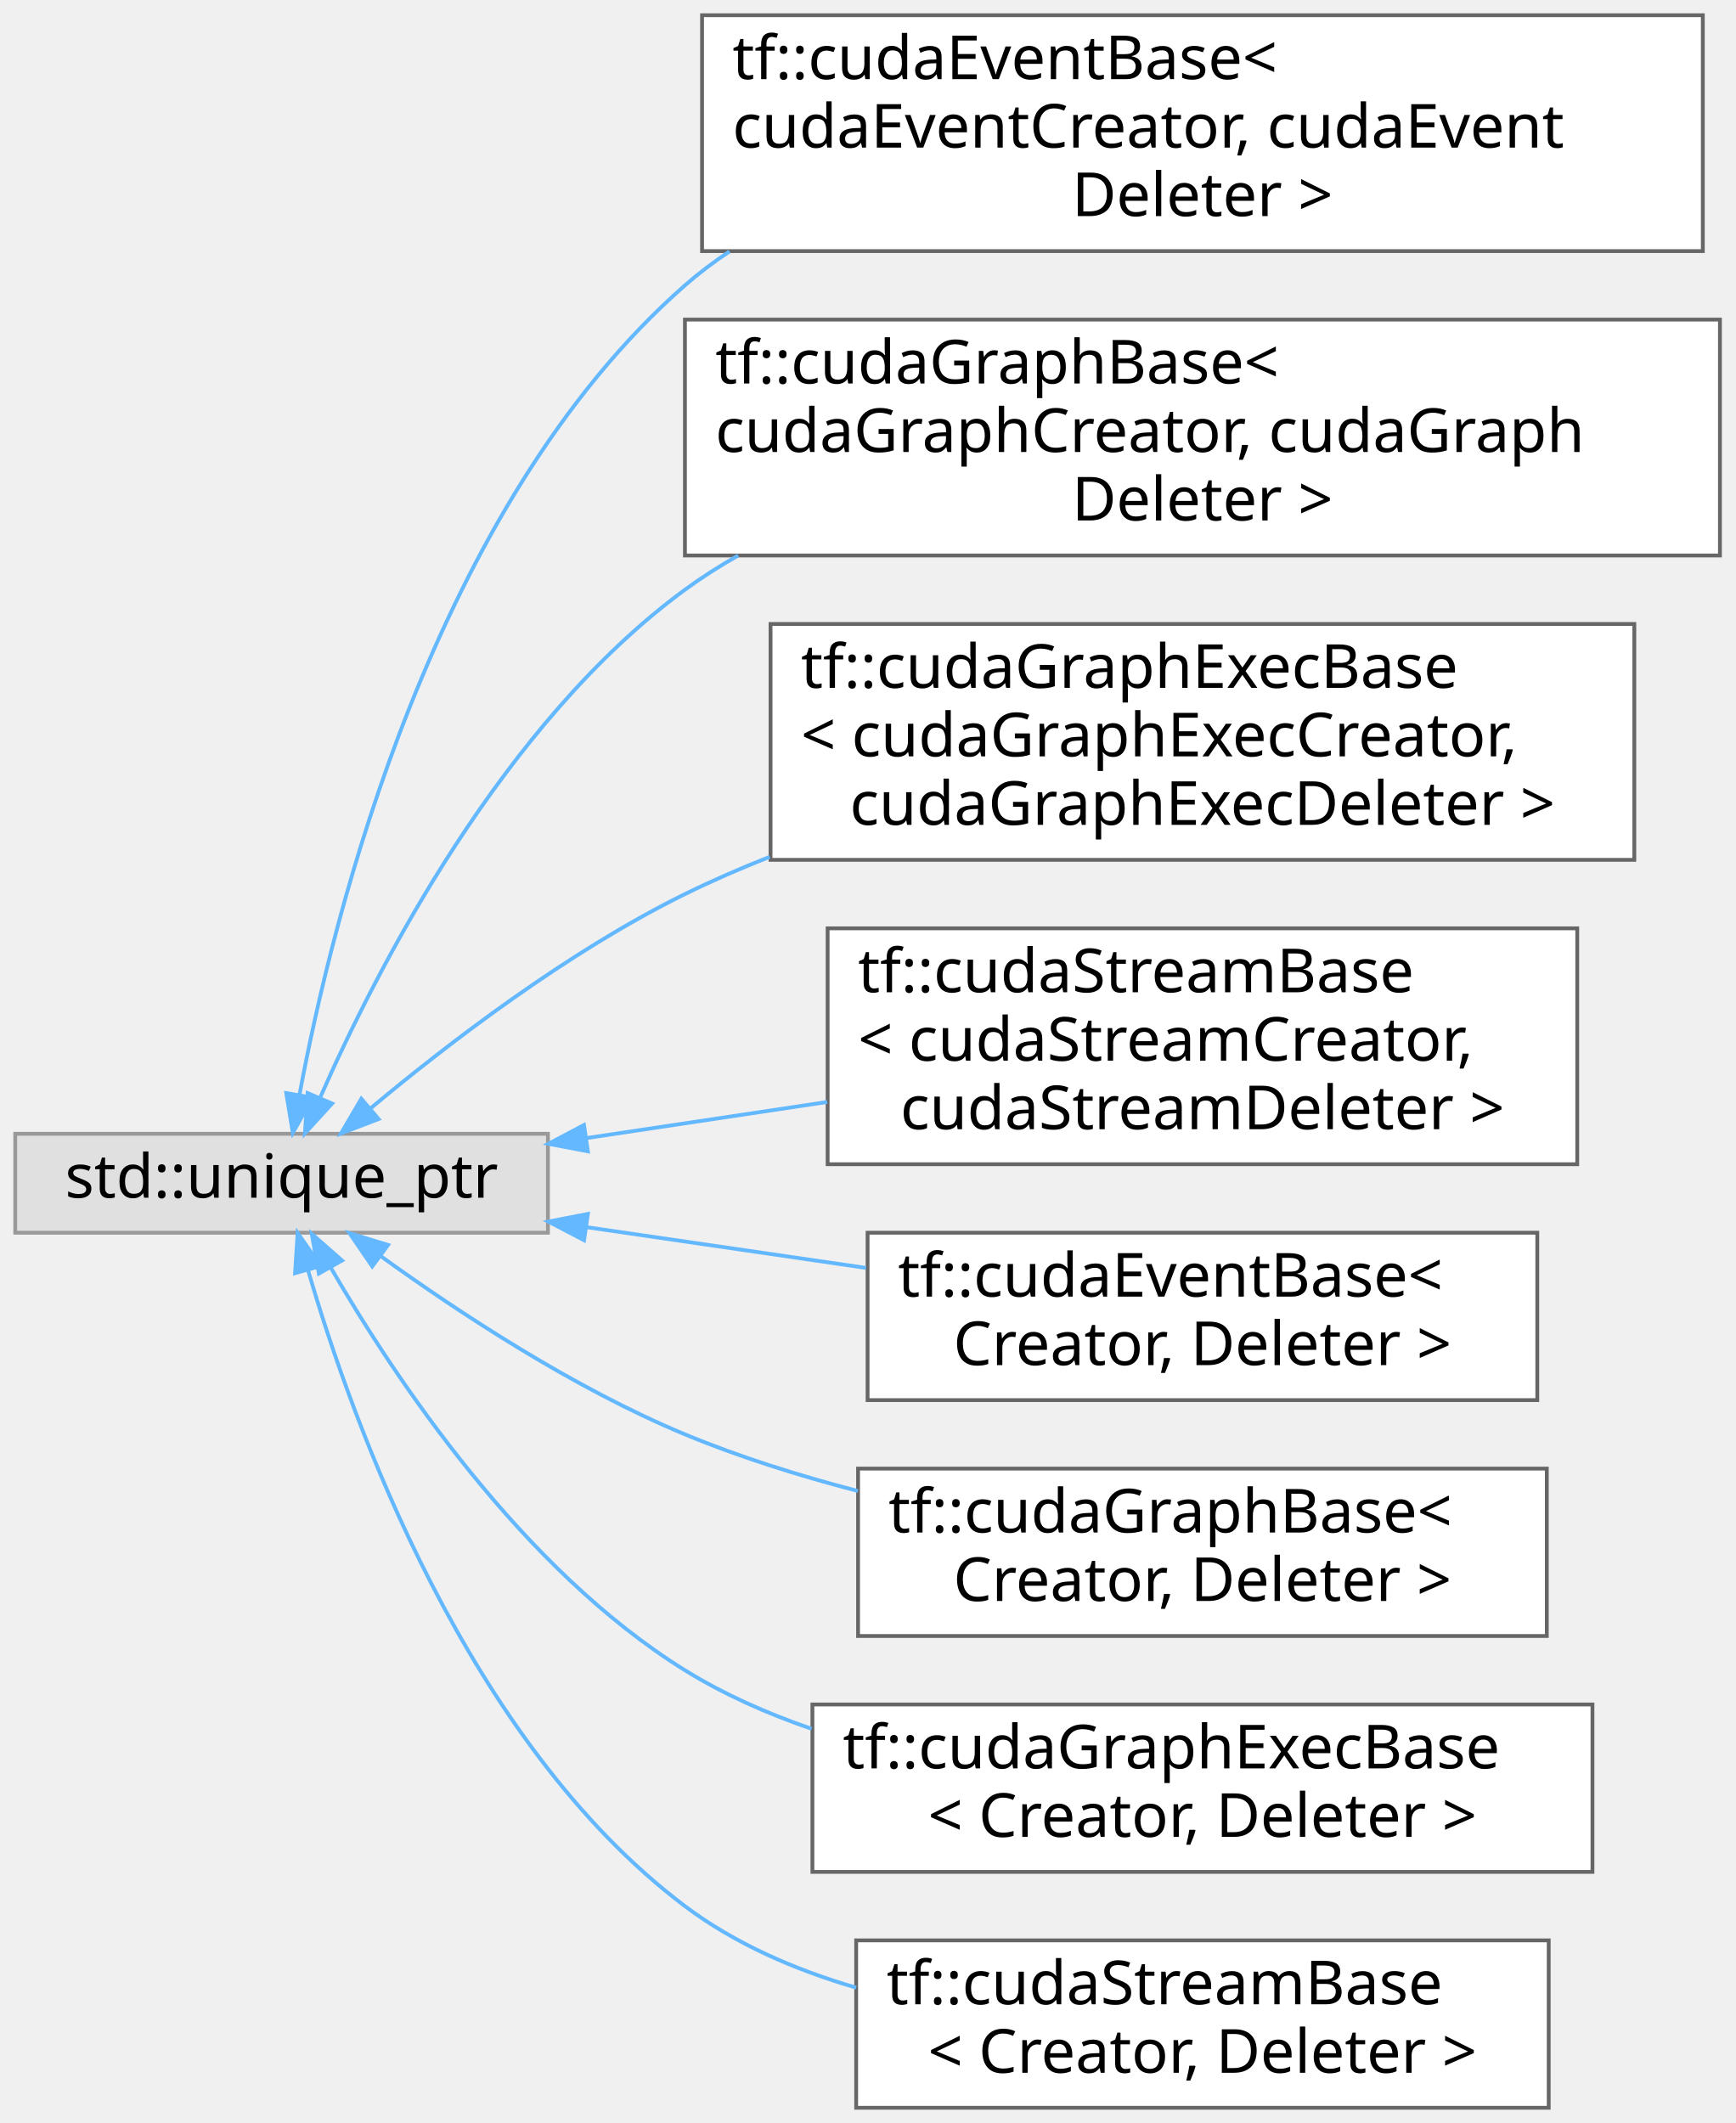
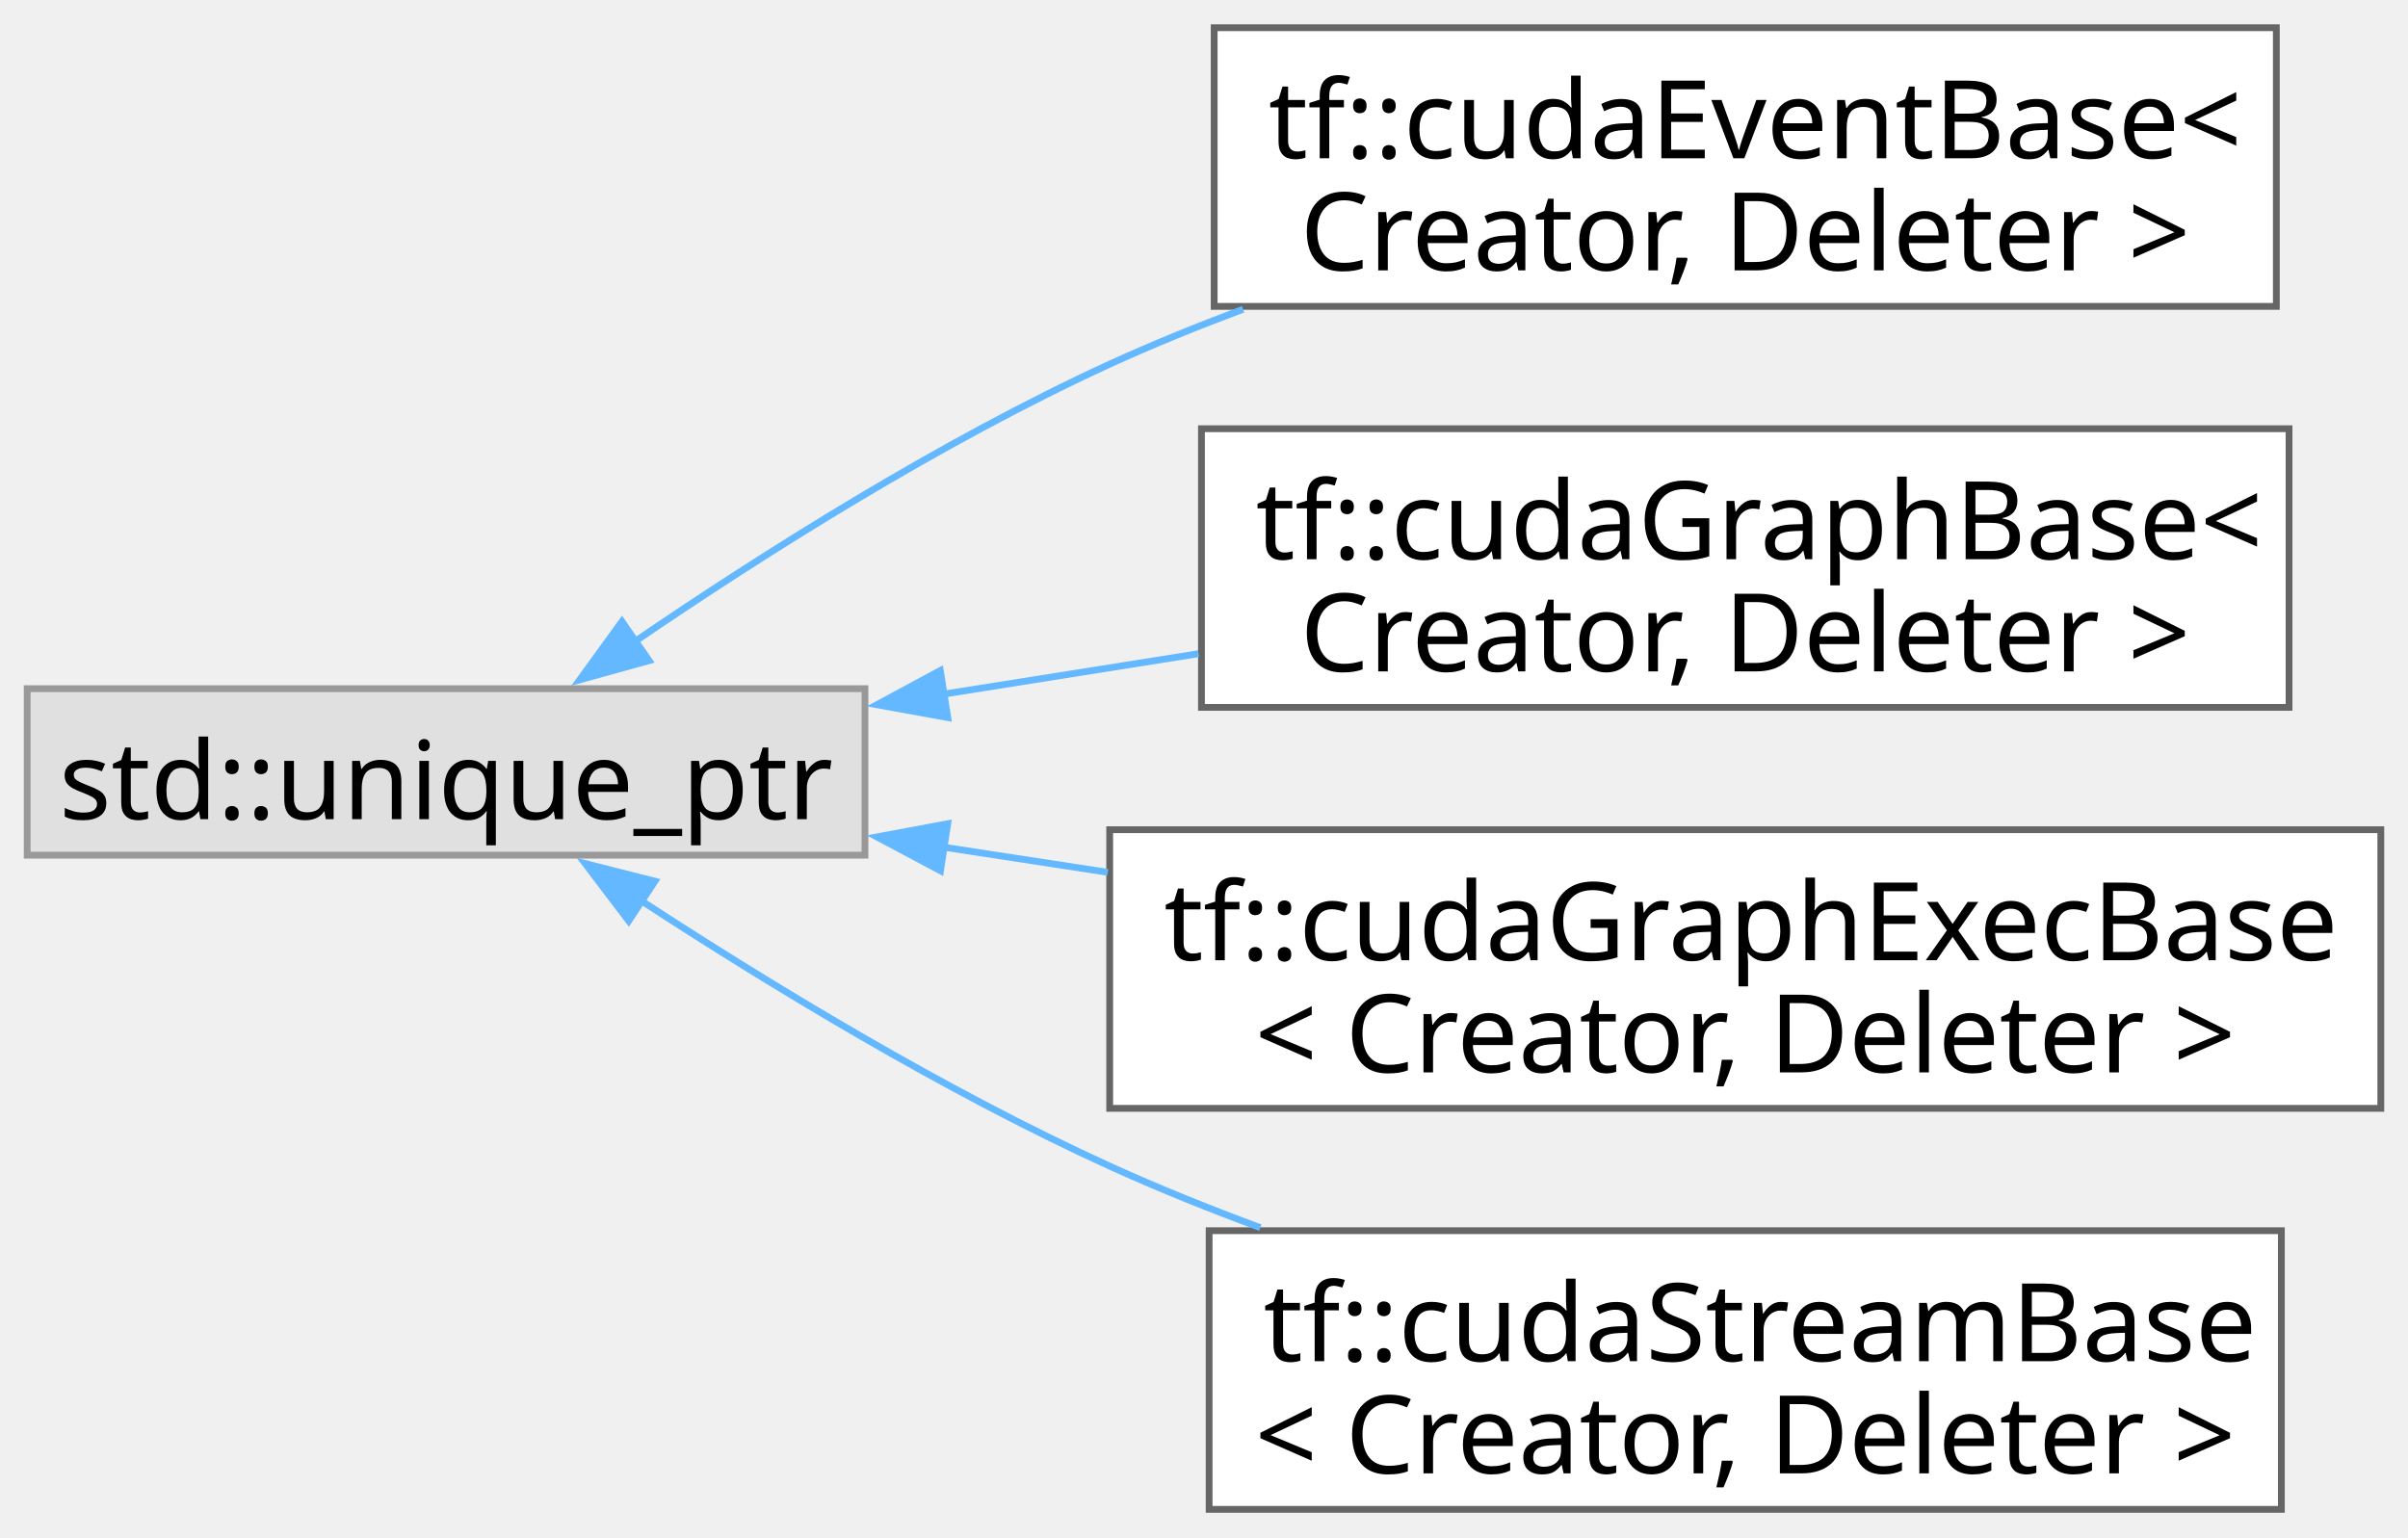
- <svg xmlns="http://www.w3.org/2000/svg" xmlns:xlink="http://www.w3.org/1999/xlink" width="456pt" height="558pt" viewBox="0.00 0.00 456.00 558.00">
-   <g id="graph0" class="graph" transform="scale(1 1) rotate(0) translate(4 554)">
+ <svg xmlns="http://www.w3.org/2000/svg" xmlns:xlink="http://www.w3.org/1999/xlink" width="354pt" height="226pt" viewBox="0.00 0.00 354.25 226.00">
+   <g id="graph0" class="graph" transform="scale(1 1) rotate(0) translate(4 222)">
    <g id="Node000000" class="node">
      <g id="a_Node000000">
        <a xlink:title=" ">
-           <polygon fill="#e0e0e0" stroke="#999999" points="140,-256 0,-256 0,-230 140,-230 140,-256" />
-           <text text-anchor="middle" x="70" y="-239.2" font-family="SourceSansPro" font-size="16.00">std::unique_ptr</text>
+           <polygon fill="#e0e0e0" stroke="#999999" points="123.25,-120.75 0,-120.75 0,-96.25 123.25,-96.25 123.25,-120.75" />
+           <text text-anchor="middle" x="61.62" y="-101.55" font-family="SourceSansPro" font-size="16.00">std::unique_ptr</text>
        </a>
      </g>
    </g>
    <g id="Node000001" class="node">
      <g id="a_Node000001">
-         <a xlink:href="classtf_1_1cudaEventBase.html" target="_top" xlink:title=" ">
-           <polygon fill="white" stroke="#666666" points="443.5,-550 180.5,-550 180.5,-488 443.5,-488 443.5,-550" />
-           <text text-anchor="start" x="188.5" y="-533.2" font-family="SourceSansPro" font-size="16.00">tf::cudaEventBase&lt;</text>
-           <text text-anchor="start" x="188.5" y="-515.2" font-family="SourceSansPro" font-size="16.00"> cudaEventCreator, cudaEvent</text>
-           <text text-anchor="middle" x="312" y="-497.2" font-family="SourceSansPro" font-size="16.00">Deleter &gt;</text>
+         <a xlink:href="classtf_1_1cudaEventBase.html" target="_top" xlink:title="class to create a CUDA event with unique ownership">
+           <polygon fill="white" stroke="#666666" points="330.88,-218 174.62,-218 174.62,-177 330.88,-177 330.88,-218" />
+           <text text-anchor="start" x="182.62" y="-198.8" font-family="SourceSansPro" font-size="16.00">tf::cudaEventBase&lt;</text>
+           <text text-anchor="middle" x="252.75" y="-182.3" font-family="SourceSansPro" font-size="16.00"> Creator, Deleter &gt;</text>
        </a>
      </g>
    </g>
    <g id="edge2_Node000000_Node000001" class="edge">
      <g id="a_edge2_Node000000_Node000001">
        <a xlink:title=" ">
-           <path fill="none" stroke="#63b8ff" d="M74.68,-266.11C83.42,-313.25 109.85,-420.97 176,-479 179.68,-482.22 183.6,-485.19 187.71,-487.91" />
-           <polygon fill="#63b8ff" stroke="#63b8ff" points="78.13,-265.49 72.95,-256.24 71.23,-266.7 78.13,-265.49" />
+           <path fill="none" stroke="#63b8ff" d="M89.43,-127.71C108.27,-140.56 134.45,-157.13 159.25,-168.5 165.52,-171.37 172.16,-174.07 178.88,-176.58" />
+           <polygon fill="#63b8ff" stroke="#63b8ff" points="91.49,-124.88 81.28,-122.05 87.5,-130.63 91.49,-124.88" />
        </a>
      </g>
    </g>
    <g id="Node000002" class="node">
      <g id="a_Node000002">
-         <a xlink:href="classtf_1_1cudaGraphBase.html" target="_top" xlink:title=" ">
-           <polygon fill="white" stroke="#666666" points="448,-470 176,-470 176,-408 448,-408 448,-470" />
-           <text text-anchor="start" x="184" y="-453.2" font-family="SourceSansPro" font-size="16.00">tf::cudaGraphBase&lt;</text>
-           <text text-anchor="start" x="184" y="-435.2" font-family="SourceSansPro" font-size="16.00"> cudaGraphCreator, cudaGraph</text>
-           <text text-anchor="middle" x="312" y="-417.2" font-family="SourceSansPro" font-size="16.00">Deleter &gt;</text>
+         <a xlink:href="classtf_1_1cudaGraphBase.html" target="_top" xlink:title="class to create a CUDA graph with uunique ownership">
+           <polygon fill="white" stroke="#666666" points="332.75,-159 172.75,-159 172.75,-118 332.75,-118 332.75,-159" />
+           <text text-anchor="start" x="180.75" y="-139.8" font-family="SourceSansPro" font-size="16.00">tf::cudaGraphBase&lt;</text>
+           <text text-anchor="middle" x="252.75" y="-123.3" font-family="SourceSansPro" font-size="16.00"> Creator, Deleter &gt;</text>
        </a>
      </g>
    </g>
    <g id="edge3_Node000000_Node000002" class="edge">
      <g id="a_edge3_Node000000_Node000002">
        <a xlink:title=" ">
-           <path fill="none" stroke="#63b8ff" d="M80.2,-265.67C95.18,-299.72 128.06,-363.81 176,-399 180.43,-402.25 185.13,-405.25 190.01,-408" />
-           <polygon fill="#63b8ff" stroke="#63b8ff" points="83.28,-263.95 76.13,-256.13 76.84,-266.7 83.28,-263.95" />
+           <path fill="none" stroke="#63b8ff" d="M134.64,-119.92C146.97,-121.88 159.83,-123.92 172.33,-125.9" />
+           <polygon fill="#63b8ff" stroke="#63b8ff" points="135.43,-116.5 125,-118.39 134.33,-123.42 135.43,-116.5" />
        </a>
      </g>
    </g>
    <g id="Node000003" class="node">
      <g id="a_Node000003">
-         <a xlink:href="classtf_1_1cudaGraphExecBase.html" target="_top" xlink:title=" ">
-           <polygon fill="white" stroke="#666666" points="425.5,-390 198.5,-390 198.5,-328 425.5,-328 425.5,-390" />
-           <text text-anchor="start" x="206.5" y="-373.2" font-family="SourceSansPro" font-size="16.00">tf::cudaGraphExecBase</text>
-           <text text-anchor="start" x="206.5" y="-355.2" font-family="SourceSansPro" font-size="16.00">&lt; cudaGraphExecCreator,</text>
-           <text text-anchor="middle" x="312" y="-337.2" font-family="SourceSansPro" font-size="16.00"> cudaGraphExecDeleter &gt;</text>
+         <a xlink:href="classtf_1_1cudaGraphExecBase.html" target="_top" xlink:title="class to create an executable CUDA graph with unique ownership">
+           <polygon fill="white" stroke="#666666" points="346.25,-100 159.25,-100 159.25,-59 346.25,-59 346.25,-100" />
+           <text text-anchor="start" x="167.25" y="-80.8" font-family="SourceSansPro" font-size="16.00">tf::cudaGraphExecBase</text>
+           <text text-anchor="middle" x="252.75" y="-64.3" font-family="SourceSansPro" font-size="16.00">&lt; Creator, Deleter &gt;</text>
        </a>
      </g>
    </g>
    <g id="edge4_Node000000_Node000003" class="edge">
      <g id="a_edge4_Node000000_Node000003">
        <a xlink:title=" ">
-           <path fill="none" stroke="#63b8ff" d="M93.34,-262.65C113.66,-279.64 145.12,-303.81 176,-319 183.13,-322.51 190.62,-325.77 198.27,-328.79" />
-           <polygon fill="#63b8ff" stroke="#63b8ff" points="95.49,-259.88 85.6,-256.08 90.96,-265.22 95.49,-259.88" />
+           <path fill="none" stroke="#63b8ff" d="M134.88,-97.42C142.77,-96.21 150.88,-94.97 158.97,-93.73" />
+           <polygon fill="#63b8ff" stroke="#63b8ff" points="134.36,-93.96 125,-98.94 135.42,-100.88 134.36,-93.96" />
        </a>
      </g>
    </g>
    <g id="Node000004" class="node">
      <g id="a_Node000004">
-         <a xlink:href="classtf_1_1cudaStreamBase.html" target="_top" xlink:title=" ">
-           <polygon fill="white" stroke="#666666" points="410.5,-310 213.5,-310 213.5,-248 410.5,-248 410.5,-310" />
-           <text text-anchor="start" x="221.5" y="-293.2" font-family="SourceSansPro" font-size="16.00">tf::cudaStreamBase</text>
-           <text text-anchor="start" x="221.5" y="-275.2" font-family="SourceSansPro" font-size="16.00">&lt; cudaStreamCreator,</text>
-           <text text-anchor="middle" x="312" y="-257.2" font-family="SourceSansPro" font-size="16.00"> cudaStreamDeleter &gt;</text>
+         <a xlink:href="classtf_1_1cudaStreamBase.html" target="_top" xlink:title="class to create a CUDA stream with unique ownership">
+           <polygon fill="white" stroke="#666666" points="331.62,-41 173.88,-41 173.88,0 331.62,0 331.62,-41" />
+           <text text-anchor="start" x="181.88" y="-21.8" font-family="SourceSansPro" font-size="16.00">tf::cudaStreamBase</text>
+           <text text-anchor="middle" x="252.75" y="-5.3" font-family="SourceSansPro" font-size="16.00">&lt; Creator, Deleter &gt;</text>
        </a>
      </g>
    </g>
    <g id="edge5_Node000000_Node000004" class="edge">
      <g id="a_edge5_Node000000_Node000004">
        <a xlink:title=" ">
-           <path fill="none" stroke="#63b8ff" d="M150.18,-254.88C170.4,-257.91 192.37,-261.21 213.39,-264.36" />
-           <polygon fill="#63b8ff" stroke="#63b8ff" points="150.5,-251.39 140.1,-253.36 149.47,-258.31 150.5,-251.39" />
-         </a>
-       </g>
-     </g>
-     <g id="Node000005" class="node">
-       <g id="a_Node000005">
-         <a xlink:href="classtf_1_1cudaEventBase.html" target="_top" xlink:title="class to create a CUDA event with unique ownership">
-           <polygon fill="white" stroke="#666666" points="400,-230 224,-230 224,-186 400,-186 400,-230" />
-           <text text-anchor="start" x="232" y="-213.2" font-family="SourceSansPro" font-size="16.00">tf::cudaEventBase&lt;</text>
-           <text text-anchor="middle" x="312" y="-195.2" font-family="SourceSansPro" font-size="16.00"> Creator, Deleter &gt;</text>
-         </a>
-       </g>
-     </g>
-     <g id="edge6_Node000000_Node000005" class="edge">
-       <g id="a_edge6_Node000000_Node000005">
-         <a xlink:title=" ">
-           <path fill="none" stroke="#63b8ff" d="M150.03,-231.47C173.58,-228.04 199.52,-224.26 223.58,-220.75" />
-           <polygon fill="#63b8ff" stroke="#63b8ff" points="149.49,-228.02 140.1,-232.92 150.5,-234.94 149.49,-228.02" />
-         </a>
-       </g>
-     </g>
-     <g id="Node000006" class="node">
-       <g id="a_Node000006">
-         <a xlink:href="classtf_1_1cudaGraphBase.html" target="_top" xlink:title="class to create a CUDA graph with uunique ownership">
-           <polygon fill="white" stroke="#666666" points="402.5,-168 221.5,-168 221.5,-124 402.5,-124 402.5,-168" />
-           <text text-anchor="start" x="229.5" y="-151.2" font-family="SourceSansPro" font-size="16.00">tf::cudaGraphBase&lt;</text>
-           <text text-anchor="middle" x="312" y="-133.2" font-family="SourceSansPro" font-size="16.00"> Creator, Deleter &gt;</text>
-         </a>
-       </g>
-     </g>
-     <g id="edge7_Node000000_Node000006" class="edge">
-       <g id="a_edge7_Node000000_Node000006">
-         <a xlink:title=" ">
-           <path fill="none" stroke="#63b8ff" d="M96,-223.89C116.49,-209.09 146.77,-189.13 176,-177 190.33,-171.05 206,-166.14 221.44,-162.11" />
-           <polygon fill="#63b8ff" stroke="#63b8ff" points="93.83,-221.14 87.85,-229.88 97.98,-226.78 93.83,-221.14" />
-         </a>
-       </g>
-     </g>
-     <g id="Node000007" class="node">
-       <g id="a_Node000007">
-         <a xlink:href="classtf_1_1cudaGraphExecBase.html" target="_top" xlink:title="class to create an executable CUDA graph with unique ownership">
-           <polygon fill="white" stroke="#666666" points="414.5,-106 209.5,-106 209.5,-62 414.5,-62 414.5,-106" />
-           <text text-anchor="start" x="217.5" y="-89.2" font-family="SourceSansPro" font-size="16.00">tf::cudaGraphExecBase</text>
-           <text text-anchor="middle" x="312" y="-71.2" font-family="SourceSansPro" font-size="16.00">&lt; Creator, Deleter &gt;</text>
-         </a>
-       </g>
-     </g>
-     <g id="edge8_Node000000_Node000007" class="edge">
-       <g id="a_edge8_Node000000_Node000007">
-         <a xlink:title=" ">
-           <path fill="none" stroke="#63b8ff" d="M82.99,-220.72C99.8,-191.69 133.2,-141.52 176,-115 186.22,-108.67 197.6,-103.62 209.29,-99.61" />
-           <polygon fill="#63b8ff" stroke="#63b8ff" points="79.79,-219.26 77.93,-229.69 85.89,-222.7 79.79,-219.26" />
-         </a>
-       </g>
-     </g>
-     <g id="Node000008" class="node">
-       <g id="a_Node000008">
-         <a xlink:href="classtf_1_1cudaStreamBase.html" target="_top" xlink:title="class to create a CUDA stream with unique ownership">
-           <polygon fill="white" stroke="#666666" points="403,-44 221,-44 221,0 403,0 403,-44" />
-           <text text-anchor="start" x="229" y="-27.2" font-family="SourceSansPro" font-size="16.00">tf::cudaStreamBase</text>
-           <text text-anchor="middle" x="312" y="-9.2" font-family="SourceSansPro" font-size="16.00">&lt; Creator, Deleter &gt;</text>
-         </a>
-       </g>
-     </g>
-     <g id="edge9_Node000000_Node000008" class="edge">
-       <g id="a_edge9_Node000000_Node000008">
-         <a xlink:title=" ">
-           <path fill="none" stroke="#63b8ff" d="M76.93,-220.23C88.67,-179.9 118.81,-96.1 176,-53 189.16,-43.09 204.94,-36.26 221,-31.57" />
-           <polygon fill="#63b8ff" stroke="#63b8ff" points="73.54,-219.37 74.22,-229.94 80.28,-221.25 73.54,-219.37" />
+           <path fill="none" stroke="#63b8ff" d="M90.25,-89.61C109.1,-77.31 134.95,-61.56 159.25,-50.5 166.32,-47.28 173.83,-44.25 181.41,-41.45" />
+           <polygon fill="#63b8ff" stroke="#63b8ff" points="88.49,-86.58 82.09,-95.02 92.35,-92.42 88.49,-86.58" />
        </a>
      </g>
    </g>
  </g>
</svg>
